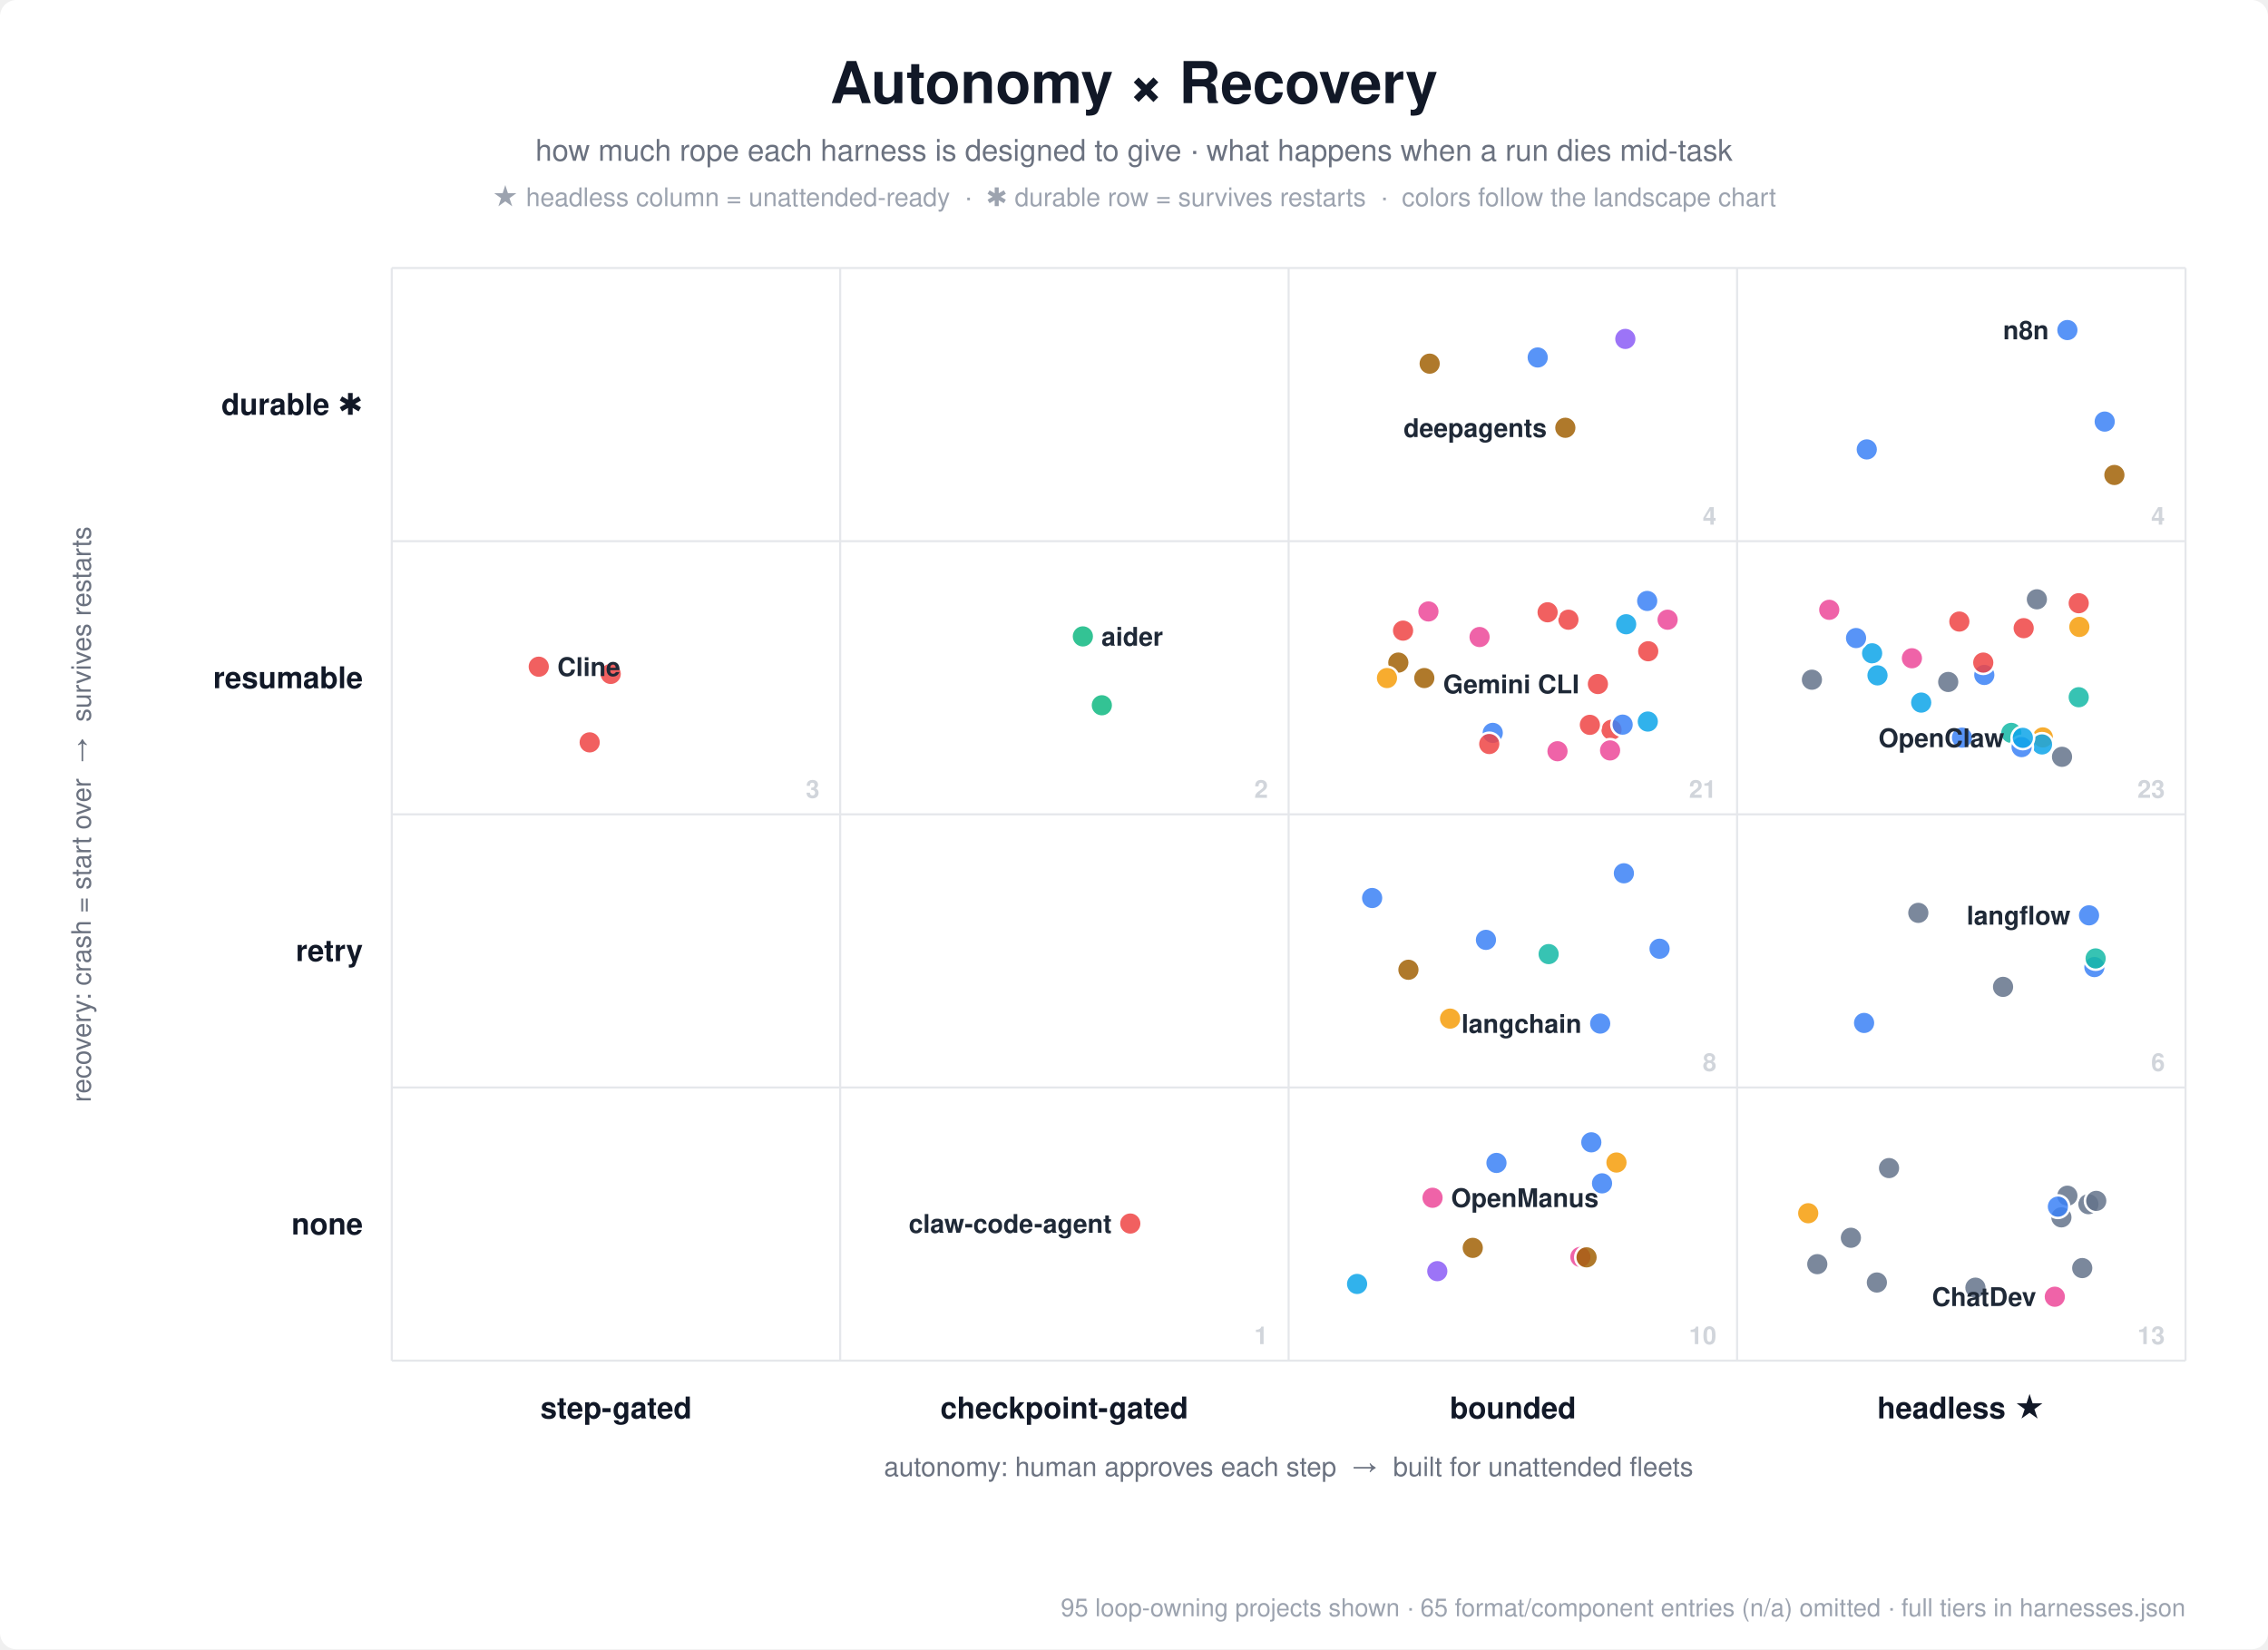
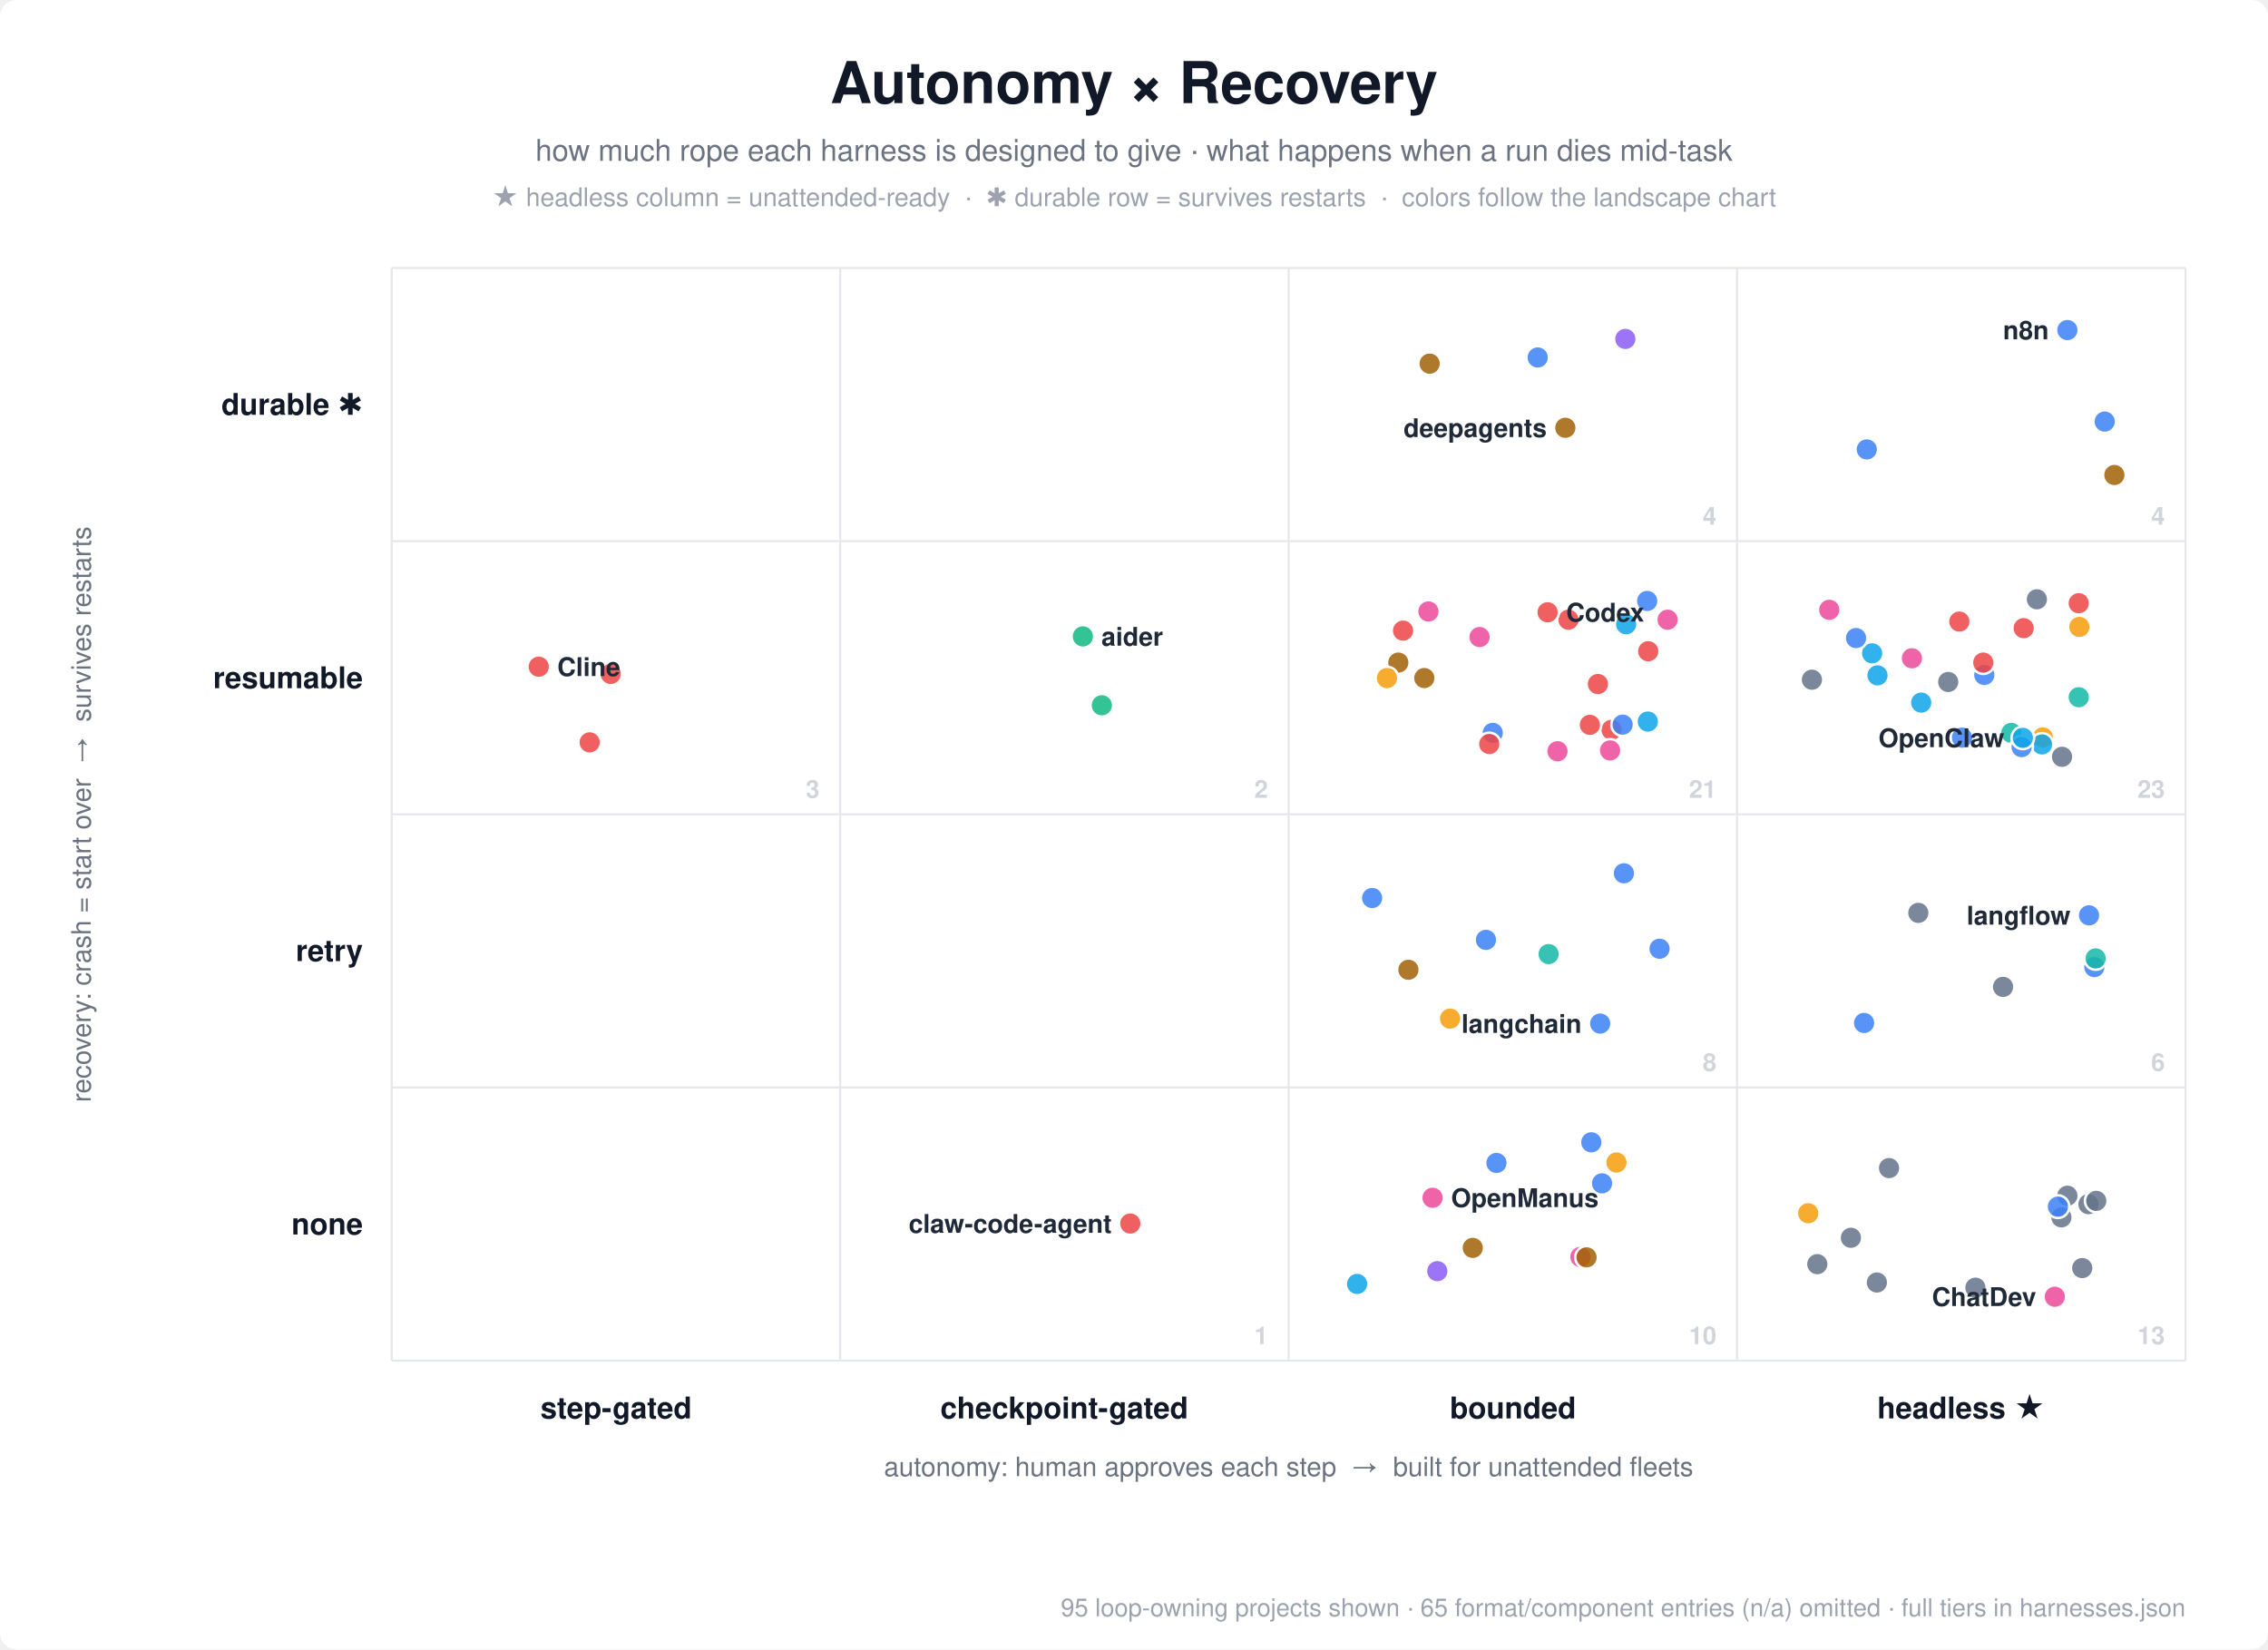
<svg xmlns="http://www.w3.org/2000/svg" viewBox="0 0 1100 800" font-family="-apple-system, 'Segoe UI', Helvetica, Arial, sans-serif">
  <rect width="1100" height="800" fill="#ffffff" rx="8" />
  <text x="550.0" y="50" text-anchor="middle" font-size="28" font-weight="700" fill="#111827">Autonomy × Recovery</text>
  <text x="550.0" y="78" text-anchor="middle" font-size="14.5" fill="#6b7280">how much rope each harness is designed to give · what happens when a run dies mid-task</text>
  <text x="550.0" y="100" text-anchor="middle" font-size="12.5" fill="#9ca3af">★ headless column = unattended-ready  ·  ✱ durable row = survives restarts  ·  colors follow the landscape chart</text>
  <line x1="190.0" y1="130" x2="190.0" y2="660" stroke="#e5e7eb" stroke-width="1" />
  <line x1="407.5" y1="130" x2="407.5" y2="660" stroke="#e5e7eb" stroke-width="1" />
  <line x1="625.0" y1="130" x2="625.0" y2="660" stroke="#e5e7eb" stroke-width="1" />
  <line x1="842.5" y1="130" x2="842.5" y2="660" stroke="#e5e7eb" stroke-width="1" />
  <line x1="1060.0" y1="130" x2="1060.0" y2="660" stroke="#e5e7eb" stroke-width="1" />
  <line x1="190" y1="130.0" x2="1060" y2="130.0" stroke="#e5e7eb" stroke-width="1" />
  <line x1="190" y1="262.5" x2="1060" y2="262.5" stroke="#e5e7eb" stroke-width="1" />
  <line x1="190" y1="395.0" x2="1060" y2="395.0" stroke="#e5e7eb" stroke-width="1" />
  <line x1="190" y1="527.5" x2="1060" y2="527.5" stroke="#e5e7eb" stroke-width="1" />
  <line x1="190" y1="660.0" x2="1060" y2="660.0" stroke="#e5e7eb" stroke-width="1" />
  <text x="298.8" y="688" text-anchor="middle" font-size="14.5" font-weight="600" fill="#111827">step-gated</text>
  <text x="516.2" y="688" text-anchor="middle" font-size="14.5" font-weight="600" fill="#111827">checkpoint-gated</text>
  <text x="733.8" y="688" text-anchor="middle" font-size="14.5" font-weight="600" fill="#111827">bounded</text>
  <text x="951.2" y="688" text-anchor="middle" font-size="14.5" font-weight="600" fill="#111827">headless ★</text>
  <text x="625.0" y="716" text-anchor="middle" font-size="13" fill="#6b7280">autonomy: human approves each step  →  built for unattended fleets</text>
  <text x="176" y="598.8" text-anchor="end" font-size="14.5" font-weight="600" fill="#111827">none</text>
  <text x="176" y="466.2" text-anchor="end" font-size="14.5" font-weight="600" fill="#111827">retry</text>
  <text x="176" y="333.8" text-anchor="end" font-size="14.5" font-weight="600" fill="#111827">resumable</text>
  <text x="176" y="201.2" text-anchor="end" font-size="14.5" font-weight="600" fill="#111827">durable ✱</text>
  <text x="44" y="395" font-size="13" fill="#6b7280" transform="rotate(-90 44 395)" text-anchor="middle">recovery: crash = start over  →  survives restarts</text>
  <text x="832.5" y="652.0" text-anchor="end" font-size="12" fill="#d1d5db" font-weight="700">10</text>
  <text x="832.5" y="254.5" text-anchor="end" font-size="12" fill="#d1d5db" font-weight="700">4</text>
  <text x="832.5" y="387.0" text-anchor="end" font-size="12" fill="#d1d5db" font-weight="700">21</text>
  <text x="397.5" y="387.0" text-anchor="end" font-size="12" fill="#d1d5db" font-weight="700">3</text>
  <text x="1050.0" y="387.0" text-anchor="end" font-size="12" fill="#d1d5db" font-weight="700">23</text>
  <text x="615.0" y="652.0" text-anchor="end" font-size="12" fill="#d1d5db" font-weight="700">1</text>
  <text x="832.5" y="519.5" text-anchor="end" font-size="12" fill="#d1d5db" font-weight="700">8</text>
  <text x="1050.0" y="652.0" text-anchor="end" font-size="12" fill="#d1d5db" font-weight="700">13</text>
  <text x="1050.0" y="254.5" text-anchor="end" font-size="12" fill="#d1d5db" font-weight="700">4</text>
  <text x="1050.0" y="519.5" text-anchor="end" font-size="12" fill="#d1d5db" font-weight="700">6</text>
  <text x="615.0" y="387.0" text-anchor="end" font-size="12" fill="#d1d5db" font-weight="700">2</text>
  <circle cx="958.1" cy="624.6" r="5.5" fill="#64748b" fill-opacity="0.85" stroke="#ffffff" stroke-width="1.2" />
  <circle cx="931.8" cy="340.8" r="5.5" fill="#0ea5e9" fill-opacity="0.85" stroke="#ffffff" stroke-width="1.2" />
  <circle cx="916.2" cy="566.6" r="5.5" fill="#64748b" fill-opacity="0.85" stroke="#ffffff" stroke-width="1.2" />
  <circle cx="897.7" cy="600.4" r="5.5" fill="#64748b" fill-opacity="0.85" stroke="#ffffff" stroke-width="1.2" />
  <circle cx="703.3" cy="494.1" r="5.5" fill="#f59e0b" fill-opacity="0.85" stroke="#ffffff" stroke-width="1.2" />
  <circle cx="1009.9" cy="615.1" r="5.5" fill="#64748b" fill-opacity="0.85" stroke="#ffffff" stroke-width="1.2" />
+   <circle cx="725.8" cy="564.1" r="5.5" fill="#3b82f6" fill-opacity="0.85" stroke="#ffffff" stroke-width="1.2" />
  <circle cx="781.6" cy="354.0" r="5.5" fill="#ef4444" fill-opacity="0.85" stroke="#ffffff" stroke-width="1.2" />
-   <circle cx="725.8" cy="564.1" r="5.5" fill="#3b82f6" fill-opacity="0.85" stroke="#ffffff" stroke-width="1.2" />
  <circle cx="887.2" cy="295.8" r="5.5" fill="#ec4899" fill-opacity="0.85" stroke="#ffffff" stroke-width="1.2" />
  <circle cx="971.5" cy="478.7" r="5.5" fill="#64748b" fill-opacity="0.85" stroke="#ffffff" stroke-width="1.2" />
  <circle cx="784.0" cy="563.9" r="5.5" fill="#f59e0b" fill-opacity="0.85" stroke="#ffffff" stroke-width="1.2" />
  <circle cx="975.5" cy="355.5" r="5.5" fill="#14b8a6" fill-opacity="0.85" stroke="#ffffff" stroke-width="1.2" />
  <circle cx="777.0" cy="574.0" r="5.5" fill="#3b82f6" fill-opacity="0.85" stroke="#ffffff" stroke-width="1.2" />
+   <circle cx="697.1" cy="616.6" r="5.5" fill="#8b5cf6" fill-opacity="0.85" stroke="#ffffff" stroke-width="1.2" />
  <circle cx="881.4" cy="613.2" r="5.5" fill="#64748b" fill-opacity="0.85" stroke="#ffffff" stroke-width="1.2" />
-   <circle cx="697.1" cy="616.6" r="5.5" fill="#8b5cf6" fill-opacity="0.85" stroke="#ffffff" stroke-width="1.2" />
+   <circle cx="548.2" cy="593.5" r="5.5" fill="#ef4444" fill-opacity="0.85" stroke="#ffffff" stroke-width="1.2" />
  <circle cx="877.0" cy="588.5" r="5.5" fill="#f59e0b" fill-opacity="0.85" stroke="#ffffff" stroke-width="1.2" />
-   <circle cx="548.2" cy="593.5" r="5.5" fill="#ef4444" fill-opacity="0.85" stroke="#ffffff" stroke-width="1.2" />
  <circle cx="788.3" cy="164.4" r="5.5" fill="#8b5cf6" fill-opacity="0.85" stroke="#ffffff" stroke-width="1.2" />
  <circle cx="714.3" cy="605.3" r="5.5" fill="#a16207" fill-opacity="0.85" stroke="#ffffff" stroke-width="1.2" />
  <circle cx="878.8" cy="329.7" r="5.5" fill="#64748b" fill-opacity="0.85" stroke="#ffffff" stroke-width="1.2" />
  <circle cx="1012.9" cy="584.1" r="5.5" fill="#64748b" fill-opacity="0.85" stroke="#ffffff" stroke-width="1.2" />
  <circle cx="910.3" cy="622.1" r="5.5" fill="#64748b" fill-opacity="0.85" stroke="#ffffff" stroke-width="1.2" />
  <circle cx="930.4" cy="442.8" r="5.5" fill="#64748b" fill-opacity="0.85" stroke="#ffffff" stroke-width="1.2" />
  <circle cx="1016.7" cy="582.5" r="5.5" fill="#64748b" fill-opacity="0.85" stroke="#ffffff" stroke-width="1.2" />
  <circle cx="658.2" cy="622.8" r="5.5" fill="#0ea5e9" fill-opacity="0.85" stroke="#ffffff" stroke-width="1.2" />
  <circle cx="1002.7" cy="580.0" r="5.5" fill="#64748b" fill-opacity="0.85" stroke="#ffffff" stroke-width="1.2" />
  <circle cx="1000.1" cy="367.1" r="5.5" fill="#64748b" fill-opacity="0.85" stroke="#ffffff" stroke-width="1.2" />
  <circle cx="798.9" cy="291.5" r="5.5" fill="#3b82f6" fill-opacity="0.85" stroke="#ffffff" stroke-width="1.2" />
+   <circle cx="999.8" cy="590.5" r="5.5" fill="#64748b" fill-opacity="0.85" stroke="#ffffff" stroke-width="1.2" />
  <circle cx="678.2" cy="321.4" r="5.5" fill="#a16207" fill-opacity="0.85" stroke="#ffffff" stroke-width="1.2" />
-   <circle cx="999.8" cy="590.5" r="5.5" fill="#64748b" fill-opacity="0.85" stroke="#ffffff" stroke-width="1.2" />
  <circle cx="787.6" cy="423.6" r="5.5" fill="#3b82f6" fill-opacity="0.85" stroke="#ffffff" stroke-width="1.2" />
  <circle cx="998.1" cy="585.3" r="5.5" fill="#3b82f6" fill-opacity="0.85" stroke="#ffffff" stroke-width="1.2" />
  <circle cx="1025.5" cy="230.4" r="5.5" fill="#a16207" fill-opacity="0.85" stroke="#ffffff" stroke-width="1.2" />
  <circle cx="987.9" cy="290.7" r="5.5" fill="#64748b" fill-opacity="0.85" stroke="#ffffff" stroke-width="1.2" />
  <circle cx="690.8" cy="328.9" r="5.5" fill="#a16207" fill-opacity="0.85" stroke="#ffffff" stroke-width="1.2" />
  <circle cx="724.0" cy="355.5" r="5.5" fill="#3b82f6" fill-opacity="0.85" stroke="#ffffff" stroke-width="1.2" />
  <circle cx="990.8" cy="357.7" r="5.5" fill="#f59e0b" fill-opacity="0.85" stroke="#ffffff" stroke-width="1.2" />
  <circle cx="1015.8" cy="469.1" r="5.5" fill="#3b82f6" fill-opacity="0.85" stroke="#ffffff" stroke-width="1.2" />
+   <circle cx="1016.4" cy="464.9" r="5.5" fill="#14b8a6" fill-opacity="0.85" stroke="#ffffff" stroke-width="1.2" />
  <circle cx="672.7" cy="328.9" r="5.5" fill="#f59e0b" fill-opacity="0.85" stroke="#ffffff" stroke-width="1.2" />
-   <circle cx="1016.4" cy="464.9" r="5.5" fill="#14b8a6" fill-opacity="0.85" stroke="#ffffff" stroke-width="1.2" />
  <circle cx="766.5" cy="609.7" r="5.5" fill="#ec4899" fill-opacity="0.85" stroke="#ffffff" stroke-width="1.2" />
  <circle cx="808.8" cy="300.6" r="5.5" fill="#ec4899" fill-opacity="0.85" stroke="#ffffff" stroke-width="1.2" />
  <circle cx="717.6" cy="309.0" r="5.5" fill="#ec4899" fill-opacity="0.85" stroke="#ffffff" stroke-width="1.2" />
  <circle cx="951.6" cy="357.8" r="5.5" fill="#3b82f6" fill-opacity="0.85" stroke="#ffffff" stroke-width="1.2" />
  <circle cx="799.2" cy="350.0" r="5.5" fill="#0ea5e9" fill-opacity="0.85" stroke="#ffffff" stroke-width="1.2" />
  <circle cx="944.9" cy="330.8" r="5.5" fill="#64748b" fill-opacity="0.85" stroke="#ffffff" stroke-width="1.2" />
  <circle cx="788.7" cy="302.8" r="5.5" fill="#0ea5e9" fill-opacity="0.85" stroke="#ffffff" stroke-width="1.2" />
  <circle cx="990.4" cy="361.1" r="5.5" fill="#0ea5e9" fill-opacity="0.85" stroke="#ffffff" stroke-width="1.2" />
  <circle cx="693.4" cy="176.4" r="5.5" fill="#a16207" fill-opacity="0.85" stroke="#ffffff" stroke-width="1.2" />
  <circle cx="1008.5" cy="304.1" r="5.5" fill="#f59e0b" fill-opacity="0.85" stroke="#ffffff" stroke-width="1.2" />
  <circle cx="962.4" cy="327.4" r="5.5" fill="#3b82f6" fill-opacity="0.85" stroke="#ffffff" stroke-width="1.2" />
  <circle cx="980.5" cy="362.4" r="5.5" fill="#3b82f6" fill-opacity="0.85" stroke="#ffffff" stroke-width="1.2" />
  <circle cx="771.8" cy="554.1" r="5.5" fill="#3b82f6" fill-opacity="0.85" stroke="#ffffff" stroke-width="1.2" />
+   <circle cx="296.2" cy="326.9" r="5.5" fill="#ef4444" fill-opacity="0.85" stroke="#ffffff" stroke-width="1.2" />
  <circle cx="905.4" cy="218.0" r="5.5" fill="#3b82f6" fill-opacity="0.85" stroke="#ffffff" stroke-width="1.2" />
-   <circle cx="296.2" cy="326.9" r="5.5" fill="#ef4444" fill-opacity="0.85" stroke="#ffffff" stroke-width="1.2" />
+   <circle cx="683.1" cy="470.4" r="5.5" fill="#a16207" fill-opacity="0.85" stroke="#ffffff" stroke-width="1.2" />
  <circle cx="722.3" cy="360.9" r="5.5" fill="#ef4444" fill-opacity="0.85" stroke="#ffffff" stroke-width="1.2" />
-   <circle cx="683.1" cy="470.4" r="5.5" fill="#a16207" fill-opacity="0.85" stroke="#ffffff" stroke-width="1.2" />
  <circle cx="961.9" cy="321.4" r="5.5" fill="#ef4444" fill-opacity="0.85" stroke="#ffffff" stroke-width="1.2" />
  <circle cx="286.0" cy="360.1" r="5.5" fill="#ef4444" fill-opacity="0.85" stroke="#ffffff" stroke-width="1.2" />
  <circle cx="799.4" cy="315.9" r="5.5" fill="#ef4444" fill-opacity="0.85" stroke="#ffffff" stroke-width="1.2" />
  <circle cx="745.8" cy="173.4" r="5.5" fill="#3b82f6" fill-opacity="0.85" stroke="#ffffff" stroke-width="1.2" />
  <circle cx="760.7" cy="300.6" r="5.5" fill="#ef4444" fill-opacity="0.85" stroke="#ffffff" stroke-width="1.2" />
  <circle cx="759.2" cy="207.5" r="5.5" fill="#a16207" fill-opacity="0.85" stroke="#ffffff" stroke-width="1.2" />
  <circle cx="720.7" cy="455.9" r="5.5" fill="#3b82f6" fill-opacity="0.85" stroke="#ffffff" stroke-width="1.2" />
  <circle cx="692.8" cy="296.6" r="5.5" fill="#ec4899" fill-opacity="0.85" stroke="#ffffff" stroke-width="1.2" />
  <circle cx="769.5" cy="609.9" r="5.5" fill="#a16207" fill-opacity="0.85" stroke="#ffffff" stroke-width="1.2" />
  <circle cx="751.1" cy="462.8" r="5.5" fill="#14b8a6" fill-opacity="0.85" stroke="#ffffff" stroke-width="1.2" />
  <circle cx="996.6" cy="629.0" r="5.5" fill="#ec4899" fill-opacity="0.85" stroke="#ffffff" stroke-width="1.2" />
  <circle cx="534.4" cy="342.1" r="5.5" fill="#10b981" fill-opacity="0.85" stroke="#ffffff" stroke-width="1.2" />
  <circle cx="908.0" cy="316.9" r="5.5" fill="#0ea5e9" fill-opacity="0.85" stroke="#ffffff" stroke-width="1.2" />
  <circle cx="1020.8" cy="204.5" r="5.5" fill="#3b82f6" fill-opacity="0.85" stroke="#ffffff" stroke-width="1.2" />
  <circle cx="787.0" cy="351.5" r="5.5" fill="#3b82f6" fill-opacity="0.85" stroke="#ffffff" stroke-width="1.2" />
  <circle cx="525.2" cy="308.7" r="5.5" fill="#10b981" fill-opacity="0.85" stroke="#ffffff" stroke-width="1.2" />
  <circle cx="665.5" cy="435.6" r="5.5" fill="#3b82f6" fill-opacity="0.85" stroke="#ffffff" stroke-width="1.2" />
  <circle cx="1008.2" cy="292.6" r="5.5" fill="#ef4444" fill-opacity="0.85" stroke="#ffffff" stroke-width="1.2" />
  <circle cx="780.9" cy="364.0" r="5.5" fill="#ec4899" fill-opacity="0.85" stroke="#ffffff" stroke-width="1.2" />
  <circle cx="694.8" cy="581.0" r="5.5" fill="#ec4899" fill-opacity="0.85" stroke="#ffffff" stroke-width="1.2" />
  <circle cx="755.4" cy="364.4" r="5.5" fill="#ec4899" fill-opacity="0.85" stroke="#ffffff" stroke-width="1.2" />
  <circle cx="261.3" cy="323.4" r="5.5" fill="#ef4444" fill-opacity="0.85" stroke="#ffffff" stroke-width="1.2" />
  <circle cx="680.5" cy="305.9" r="5.5" fill="#ef4444" fill-opacity="0.85" stroke="#ffffff" stroke-width="1.2" />
  <circle cx="927.3" cy="319.3" r="5.5" fill="#ec4899" fill-opacity="0.85" stroke="#ffffff" stroke-width="1.2" />
  <circle cx="1008.2" cy="338.2" r="5.5" fill="#14b8a6" fill-opacity="0.85" stroke="#ffffff" stroke-width="1.2" />
  <circle cx="950.3" cy="301.5" r="5.5" fill="#ef4444" fill-opacity="0.85" stroke="#ffffff" stroke-width="1.2" />
  <circle cx="771.1" cy="351.6" r="5.5" fill="#ef4444" fill-opacity="0.85" stroke="#ffffff" stroke-width="1.2" />
-   <circle cx="750.6" cy="297.0" r="5.5" fill="#ef4444" fill-opacity="0.85" stroke="#ffffff" stroke-width="1.2" />
  <circle cx="775.0" cy="331.8" r="5.5" fill="#ef4444" fill-opacity="0.85" stroke="#ffffff" stroke-width="1.2" />
  <circle cx="804.9" cy="460.2" r="5.5" fill="#3b82f6" fill-opacity="0.85" stroke="#ffffff" stroke-width="1.2" />
+   <circle cx="750.6" cy="297.0" r="5.5" fill="#ef4444" fill-opacity="0.85" stroke="#ffffff" stroke-width="1.2" />
  <circle cx="776.1" cy="496.5" r="5.5" fill="#3b82f6" fill-opacity="0.85" stroke="#ffffff" stroke-width="1.2" />
  <circle cx="904.1" cy="496.2" r="5.5" fill="#3b82f6" fill-opacity="0.85" stroke="#ffffff" stroke-width="1.2" />
  <circle cx="1013.2" cy="444.0" r="5.5" fill="#3b82f6" fill-opacity="0.85" stroke="#ffffff" stroke-width="1.2" />
  <circle cx="900.2" cy="309.5" r="5.5" fill="#3b82f6" fill-opacity="0.85" stroke="#ffffff" stroke-width="1.2" />
  <circle cx="981.5" cy="304.7" r="5.5" fill="#ef4444" fill-opacity="0.85" stroke="#ffffff" stroke-width="1.2" />
  <circle cx="1002.7" cy="160.1" r="5.5" fill="#3b82f6" fill-opacity="0.85" stroke="#ffffff" stroke-width="1.2" />
  <circle cx="910.6" cy="327.6" r="5.5" fill="#0ea5e9" fill-opacity="0.85" stroke="#ffffff" stroke-width="1.2" />
  <circle cx="981.1" cy="357.9" r="5.5" fill="#0ea5e9" fill-opacity="0.85" stroke="#ffffff" stroke-width="1.2" />
  <text x="703.8" y="585.5" text-anchor="start" font-size="12.5" font-weight="600" fill="#1f2937">OpenManus</text>
  <text x="750.2" y="212.0" text-anchor="end" font-size="12.5" font-weight="600" fill="#1f2937">deepagents</text>
-   <text x="766.0" y="336.3" text-anchor="end" font-size="12.5" font-weight="600" fill="#1f2937">Gemini CLI</text>
+   <text x="759.6" y="301.5" text-anchor="start" font-size="12.5" font-weight="600" fill="#1f2937">Codex</text>
  <text x="270.3" y="327.9" text-anchor="start" font-size="12.5" font-weight="600" fill="#1f2937">Cline</text>
  <text x="972.1" y="362.4" text-anchor="end" font-size="12.5" font-weight="600" fill="#1f2937">OpenClaw</text>
  <text x="539.2" y="598.0" text-anchor="end" font-size="12.5" font-weight="600" fill="#1f2937">claw-code-agent</text>
  <text x="767.1" y="501.0" text-anchor="end" font-size="12.5" font-weight="600" fill="#1f2937">langchain</text>
  <text x="987.6" y="633.5" text-anchor="end" font-size="12.5" font-weight="600" fill="#1f2937">ChatDev</text>
  <text x="993.7" y="164.6" text-anchor="end" font-size="12.5" font-weight="600" fill="#1f2937">n8n</text>
  <text x="1004.2" y="448.5" text-anchor="end" font-size="12.5" font-weight="600" fill="#1f2937">langflow</text>
  <text x="534.2" y="313.2" text-anchor="start" font-size="12.5" font-weight="600" fill="#1f2937">aider</text>
  <text x="1060" y="784" text-anchor="end" font-size="12" fill="#9ca3af">95 loop-owning projects shown · 65 format/component entries (n/a) omitted · full tiers in harnesses.json</text>
</svg>
